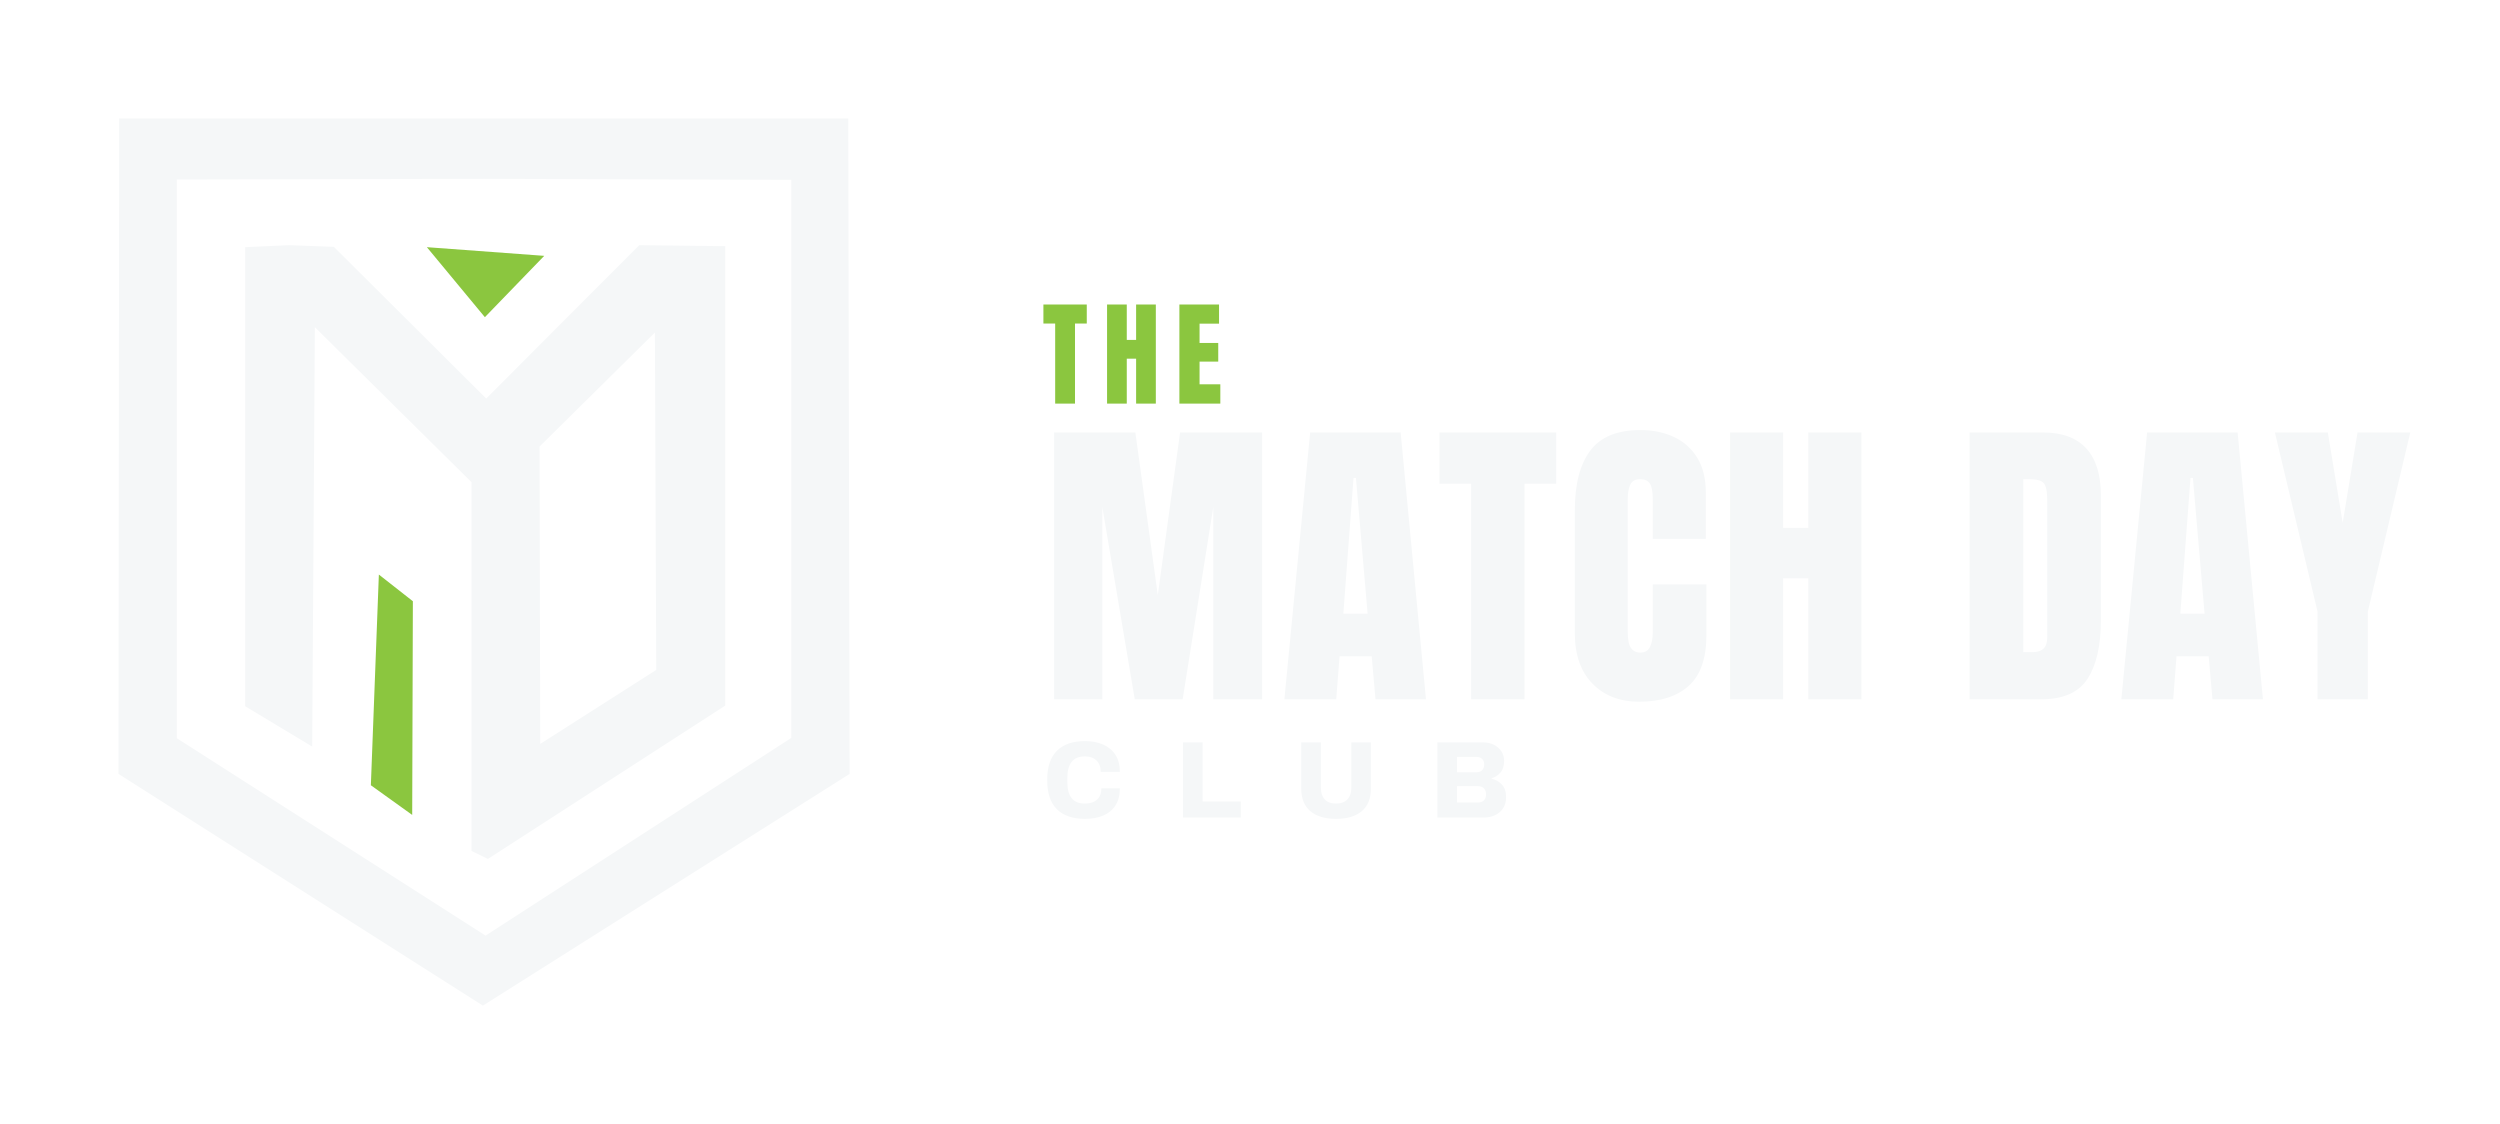
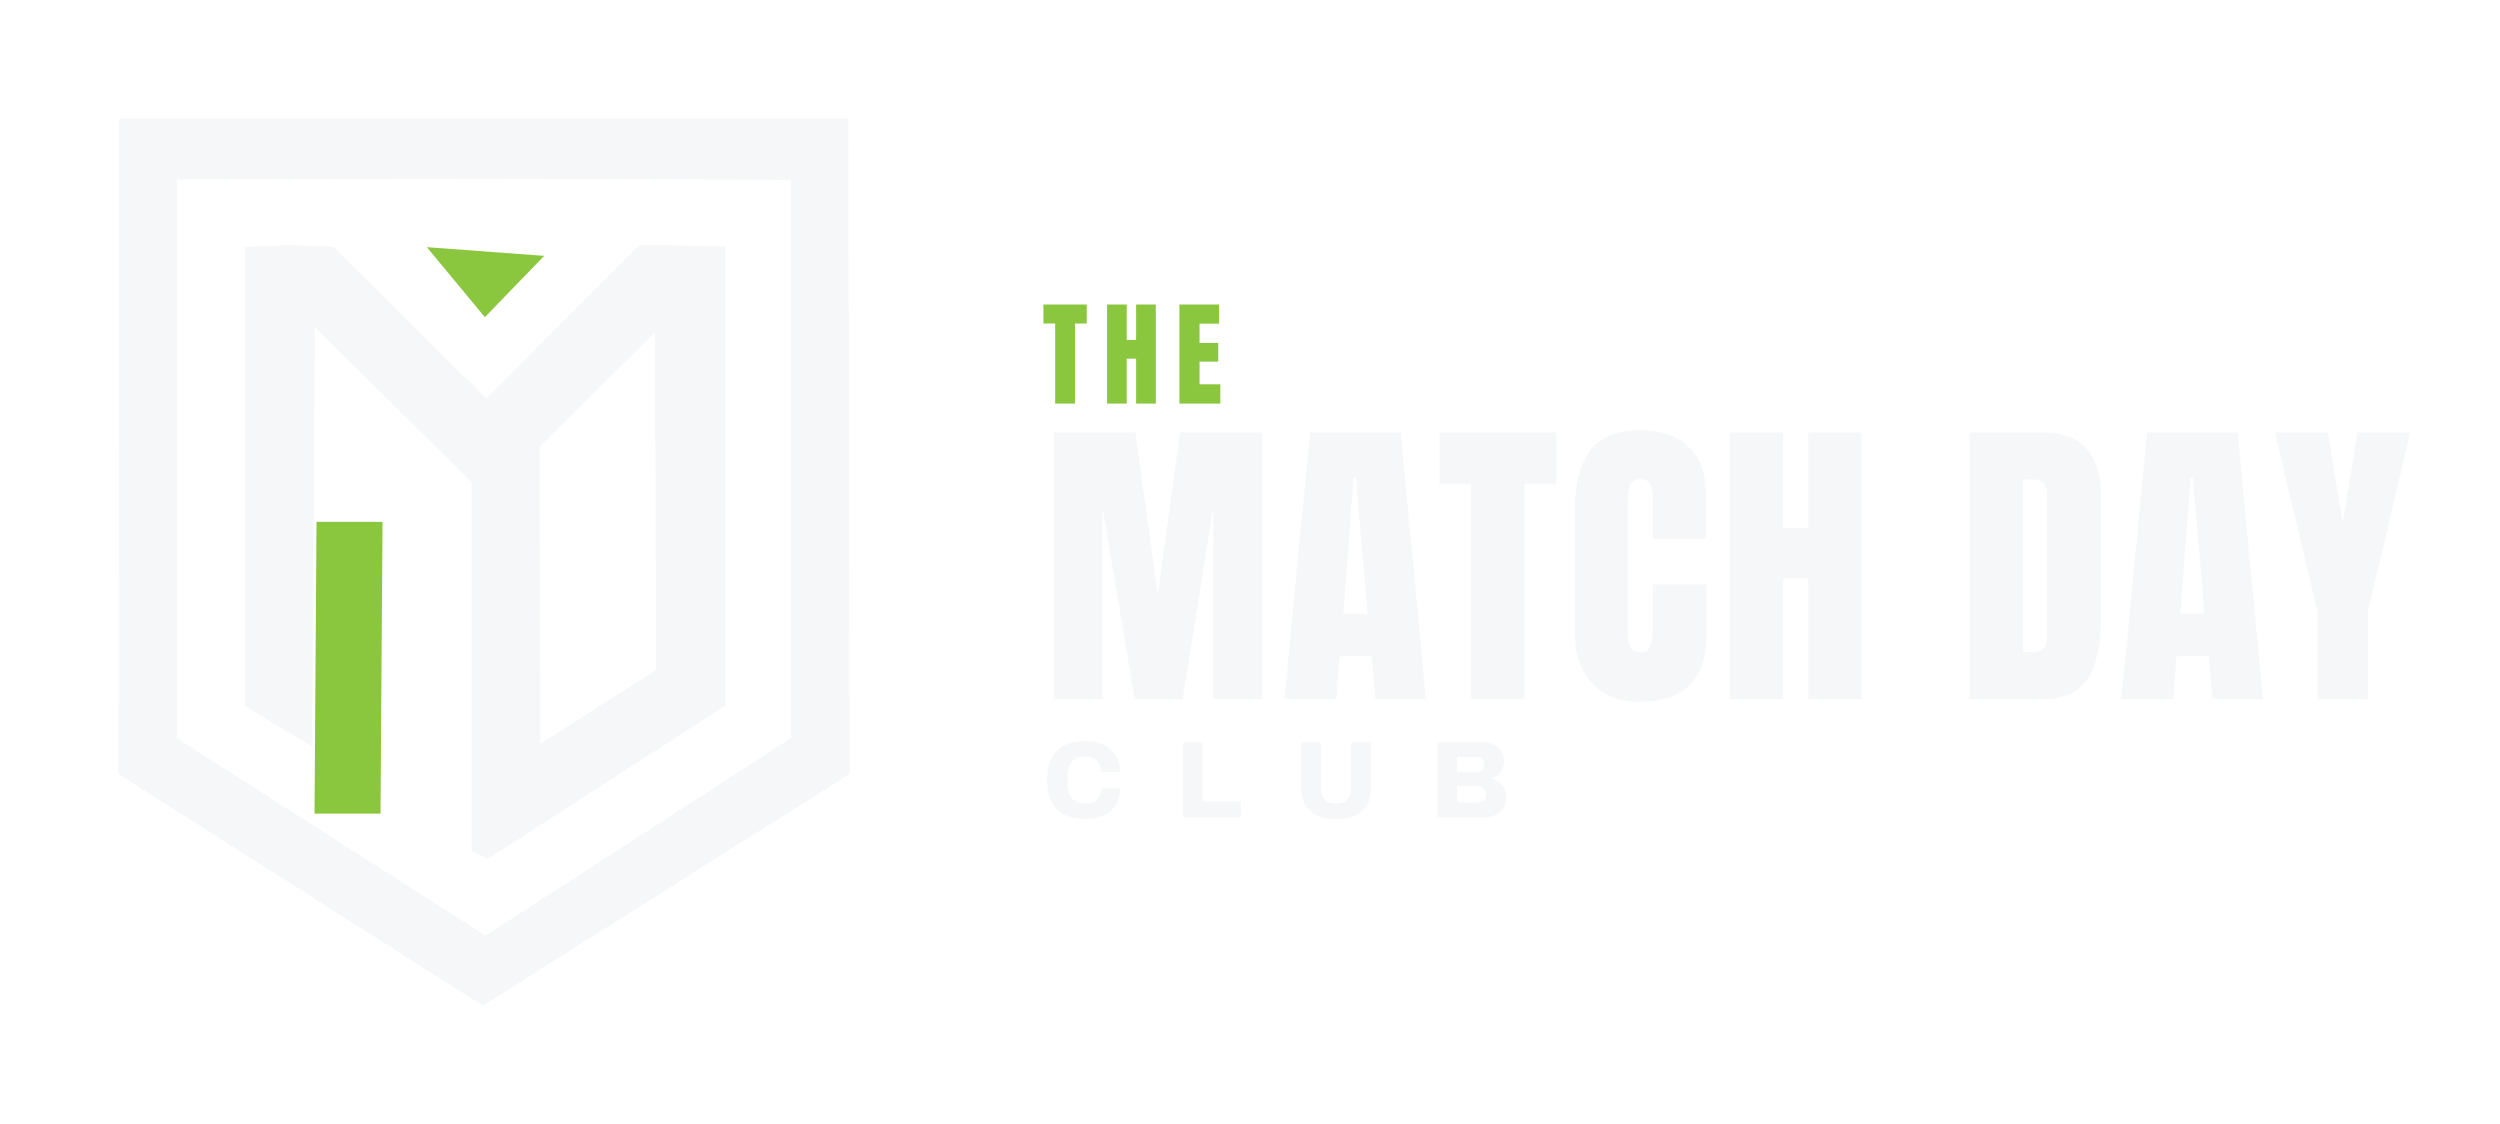
<svg xmlns="http://www.w3.org/2000/svg" viewBox="0 0 1691 760" role="img" aria-label="The Match Day Club corporate logo">
  <defs>
    <path id="pi" fill-rule="evenodd" d="M2363 200 L176 200 L174 2166 L1267 2861 L2367 2166Z M1270 381 L349 383 L349 2059 L1275 2651 L2192 2058 L2192 384Z M686 580 L554 586 L554 1963 L755 2084 L763 826 L1233 1291 L1233 2397 L1282 2421 L1994 1961 L1994 583 L1736 580 L1277 1040 L820 585Z M1783 842 L1437 1184 L1439 2076 L1787 1854Z" />
-     <path id="pg" d="M1099 586 L1273 796 L1451 612Z M955 1568 L931 2200 L1055 2289 L1057 1648Z" />
+     <path id="pg" d="M1099 586 L1273 796 L1451 612Z M768 1410 L966 1410 L960 2285 L762 2285Z" />
    <path id="pd" d="" />
  </defs>
  <g transform="translate(70 70) scale(0.2255)">
    <g transform="translate(-129 -155)">
      <use href="#pi" fill="#F5F7F8" />
      <use href="#pg" fill="#8BC63F" />
      <use href="#pd" fill="#6AA62E" />
    </g>
  </g>
  <g transform="translate(705 203)">
    <path transform="translate(0 70)" fill="#8BC63F" d="M22.13 0L8.72 0L8.72-54.16L0.76-54.16L0.76-67.03L30.09-67.03L30.09-54.16L22.13-54.16L22.13 0M57.15 0L43.82 0L43.82-67.03L57.15-67.03L57.15-43.08L63.47-43.08L63.47-67.03L76.80-67.03L76.80 0L63.47 0L63.47-30.39L57.15-30.39L57.15 0M120.43 0L92.74 0L92.74-67.03L119.56-67.03L119.56-54.08L106.38-54.08L106.38-41.02L119.02-41.02L119.02-28.41L106.38-28.41L106.38-13.06L120.43-13.06" />
    <path transform="translate(0 270)" fill="#F5F7F8" d="M40.61 0L8 0L8-180.47L62.96-180.47L78.13-70.44L93.21-180.47L148.68-180.47L148.68 0L115.66 0L115.66-130.02L94.95 0L62.55 0L40.61-130.02L40.61 0M198.82 0L163.76 0L181.19-180.47L242.40-180.47L259.53 0L225.38 0L222.82-29.12L201.08-29.12L198.82 0M210.51-149.71L203.64-57.93L220.05-57.93L212.15-149.71L210.51-149.71M326.18 0L290.08 0L290.08-145.81L268.65-145.81L268.65-180.47L347.61-180.47L347.61-145.81L326.18-145.81L326.18 0M403.70 1.64Q384.11 1.64 372.17-10.56Q360.22-22.76 360.22-44.71L360.22-127.97Q360.22-154.22 370.63-168.16Q381.04-182.11 404.52-182.11Q417.34-182.11 427.33-177.39Q437.33-172.68 443.07-163.29Q448.82-153.91 448.82-139.66L448.82-108.49L412.93-108.49L412.93-135.15Q412.93-143.25 410.88-146.07Q408.83-148.89 404.52-148.89Q399.50-148.89 397.75-145.25Q396.01-141.61 396.01-135.56L396.01-45.22Q396.01-37.73 398.21-34.66Q400.42-31.58 404.52-31.58Q409.13-31.58 411.03-35.38Q412.93-39.17 412.93-45.22L412.93-77.72L449.23-77.72L449.23-43.58Q449.23-19.79 437.23-9.07Q425.23 1.64 403.70 1.64M501.11 0L465.22 0L465.22-180.47L501.11-180.47L501.11-115.97L518.13-115.97L518.13-180.47L554.02-180.47L554.02 0L518.13 0L518.13-81.83L501.11-81.83L501.11 0M675.64 0L627.24 0L627.24-180.47L676.87-180.47Q696.35-180.47 706.19-169.65Q716.04-158.83 716.04-138.02L716.04-53.53Q716.04-27.89 707.06-13.95Q698.09 0 675.64 0M663.54-148.89L663.54-31.89L669.79-31.89Q679.74-31.89 679.74-41.53L679.74-134.63Q679.74-143.66 677.33-146.27Q674.92-148.89 667.54-148.89L663.54-148.89M764.95 0L729.88 0L747.31-180.47L808.53-180.47L825.65 0L791.51 0L788.94-29.12L767.20-29.12L764.95 0M776.64-149.71L769.77-57.93L786.17-57.93L778.28-149.71L776.64-149.71M896.61 0L862.57 0L862.57-59.37L833.75-180.47L869.54-180.47L879.59-119.36L889.64-180.47L925.32-180.47L896.61-59.37" />
    <path transform="translate(0 350)" fill="#F5F7F8" d="M28.93 0.89Q16.50 0.89 9.92-5.59Q3.33-12.06 3.33-25.46Q3.33-38.63 9.92-45.18Q16.50-51.73 28.93-51.73Q35.82-51.73 41.14-49.39Q46.47-47.06 49.47-42.44Q52.47-37.81 52.47-30.93L39.52-30.93Q39.52-35.82 36.67-38.59Q33.82-41.37 28.93-41.37Q22.64-41.37 19.79-37.59Q16.95-33.82 16.95-27.08L16.95-23.75Q16.95-16.95 19.79-13.21Q22.64-9.47 28.86-9.47Q34.11-9.47 37.04-12.14Q39.96-14.80 39.96-19.76L52.47-19.76Q52.47-12.88 49.54-8.29Q46.62-3.70 41.33-1.41Q36.04 0.89 28.93 0.89M134.27 0L95.20 0L95.20-50.84L108.44-50.84L108.44-10.88L134.27-10.88L134.27 0M198.68 0.89Q187.58 0.89 181.37-4.29Q175.15-9.47 175.15-19.76L175.15-50.84L188.47-50.84L188.47-19.98Q188.47-15.10 191.06-12.28Q193.65-9.47 198.68-9.47Q203.64-9.47 206.34-12.28Q209.04-15.10 209.04-19.98L209.04-50.84L222.29-50.84L222.29-19.76Q222.29-9.47 216.07-4.29Q209.86 0.89 198.68 0.89M298.54 0L267.24 0L267.24-50.84L298.32-50.84Q302.24-50.84 305.43-49.25Q308.61-47.66 310.50-44.84Q312.38-42.03 312.38-38.33Q312.38-33.30 309.94-30.49Q307.50-27.68 303.95-26.57L303.95-26.27Q308.02-25.38 310.87-22.35Q313.71-19.31 313.71-13.76Q313.71-9.32 311.68-6.25Q309.64-3.18 306.20-1.59Q302.76 0 298.54 0M280.49-41L280.49-30.64L293.73-30.64Q296.18-30.64 297.55-32.08Q298.91-33.52 298.91-35.96Q298.91-38.33 297.51-39.66Q296.10-41 293.96-41L280.49-41M280.49-21.24L280.49-10.21L294.92-10.21Q297.21-10.21 298.69-11.58Q300.17-12.95 300.17-15.91Q300.17-18.20 298.73-19.72Q297.29-21.24 294.70-21.24" />
  </g>
</svg>
